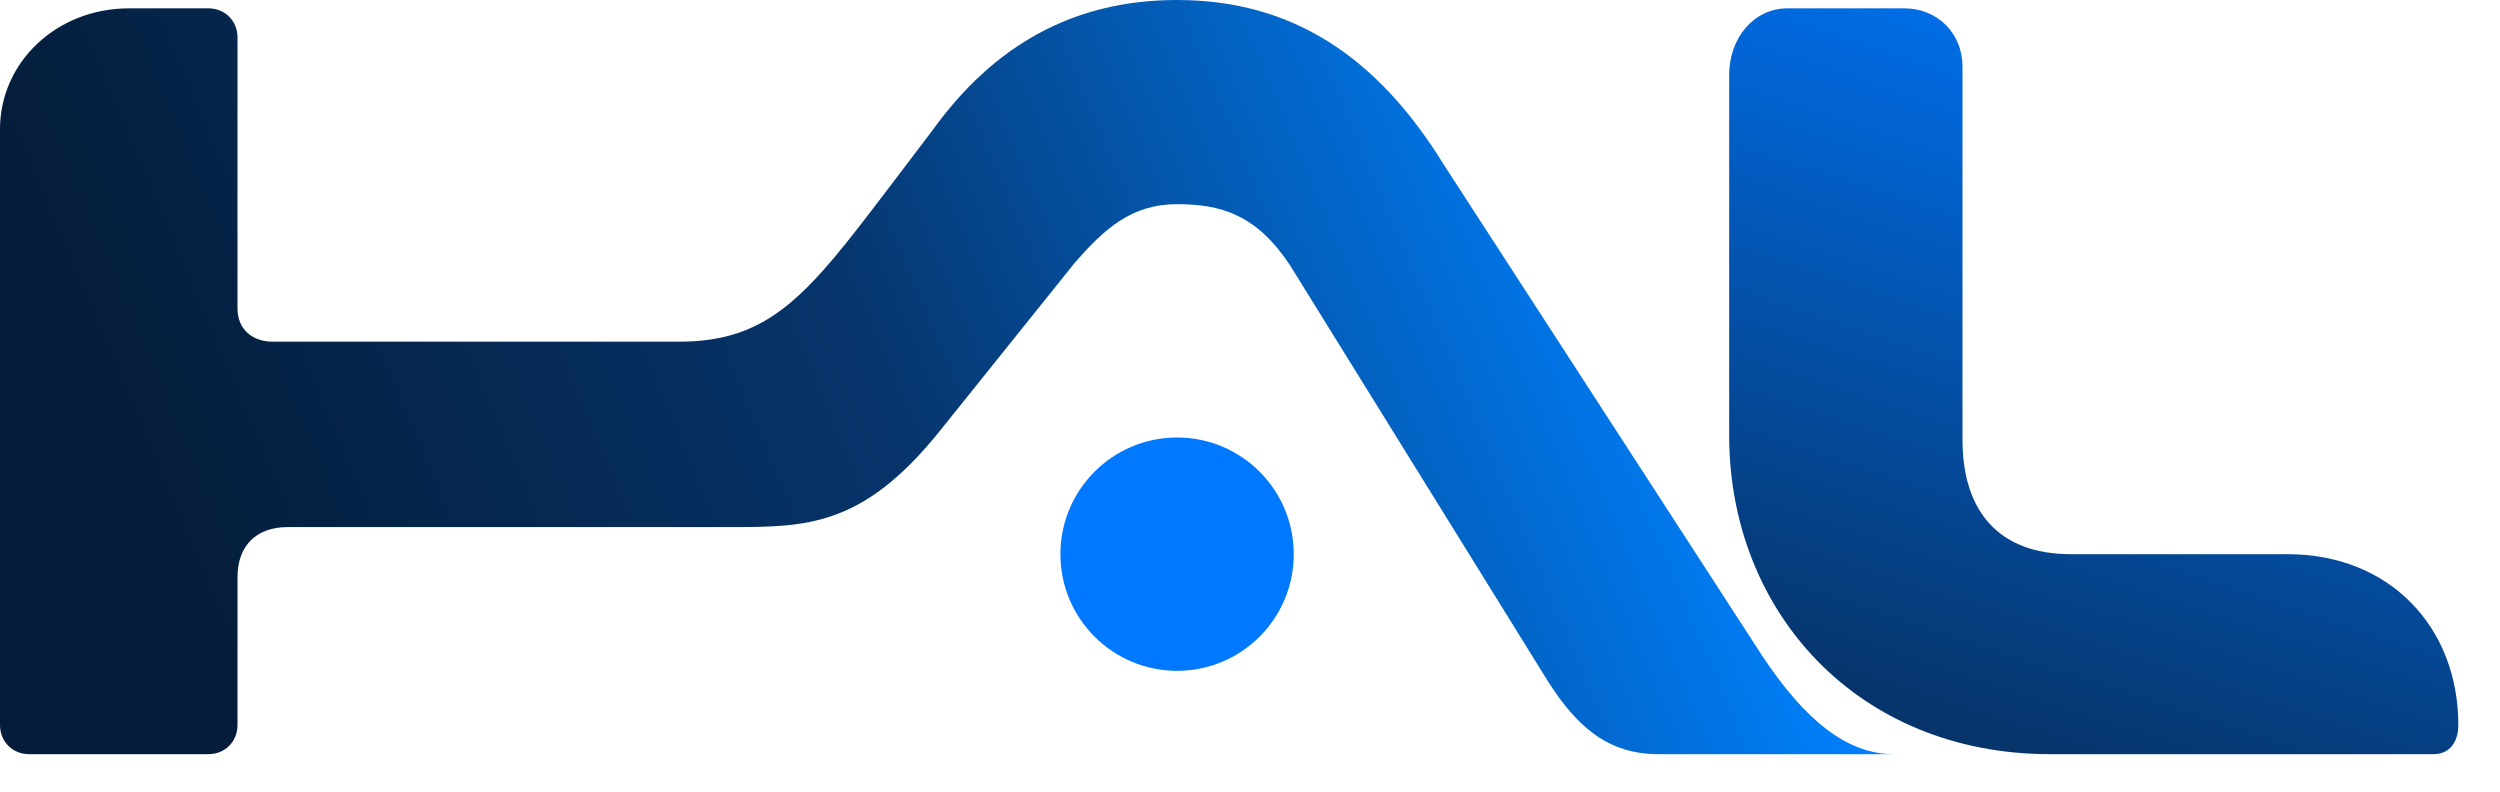
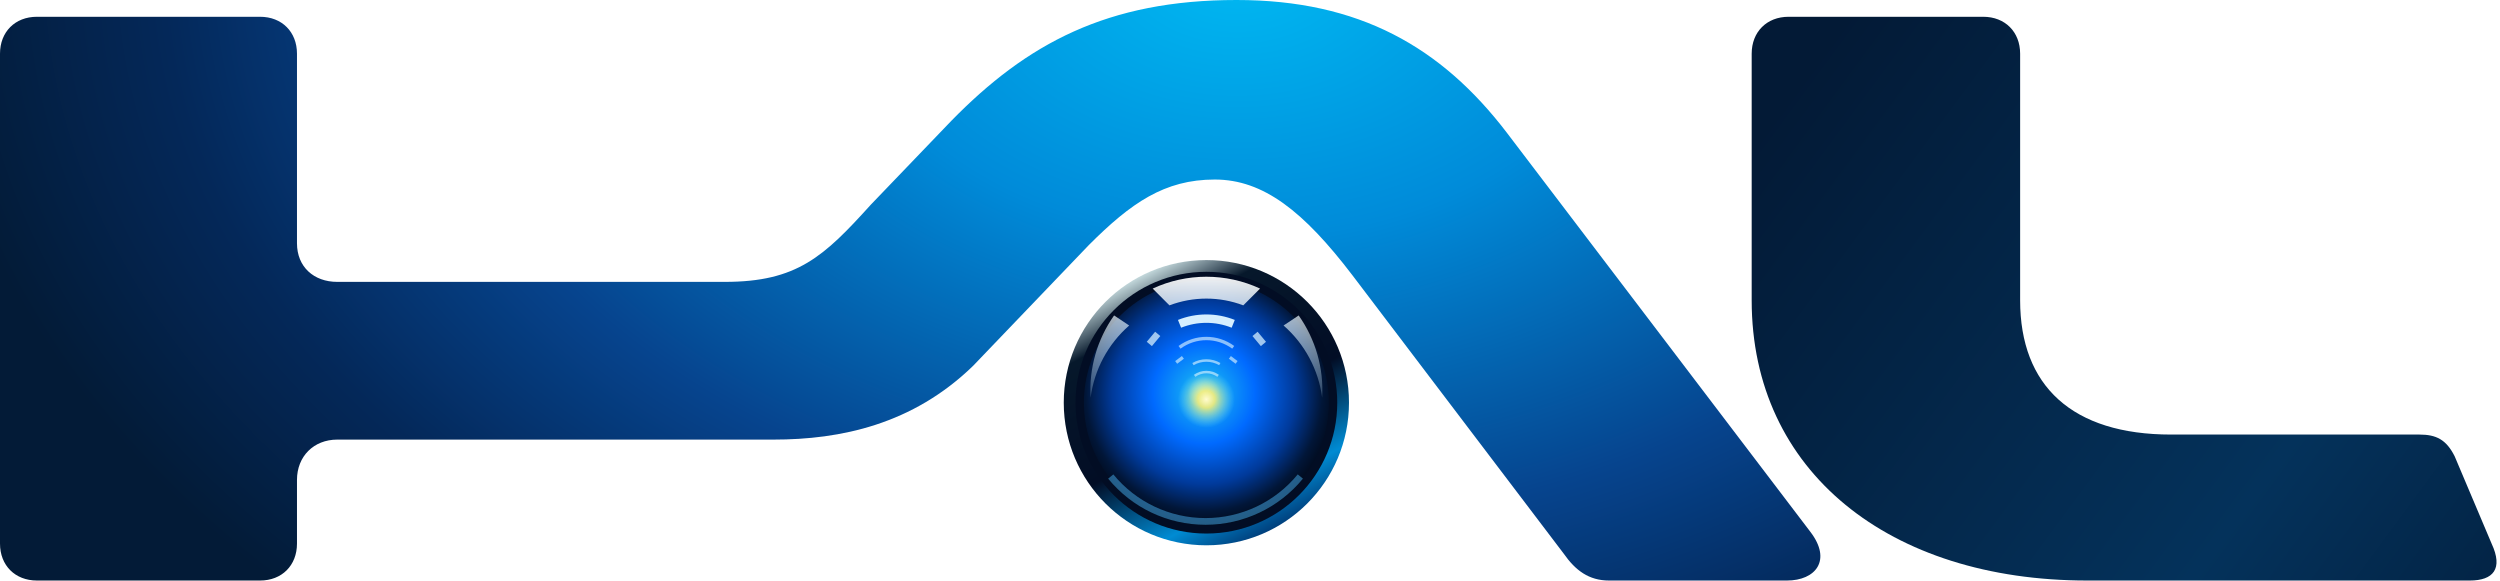
- <svg xmlns="http://www.w3.org/2000/svg" viewBox="0 0 1200 380" fill="none">
+ <svg xmlns="http://www.w3.org/2000/svg" viewBox="0 0 1490 346" fill="none">
  <defs>
-     <linearGradient id="hal-blue" x1="100" y1="300" x2="760" y2="20" gradientUnits="userSpaceOnUse">
-       <stop stop-color="#051d3a" />
-       <stop offset=".48" stop-color="#06356c" />
-       <stop offset="1" stop-color="#0082ff" />
+     <radialGradient id="hal-body" cx="0" cy="0" r="1" gradientUnits="userSpaceOnUse" gradientTransform="translate(737 -20) scale(780 540)">
+       <stop stop-color="#00baf3" />
+       <stop offset=".3" stop-color="#008bd9" />
+       <stop offset=".62" stop-color="#06448e" />
+       <stop offset=".82" stop-color="#042859" />
+       <stop offset="1" stop-color="#031b37" />
+     </radialGradient>
+     <linearGradient id="hal-leg" x1="1055" y1="70" x2="1475" y2="380" gradientUnits="userSpaceOnUse">
+       <stop stop-color="#031a36" />
+       <stop offset=".7" stop-color="#04325b" />
+       <stop offset="1" stop-color="#032344" />
    </linearGradient>
-     <linearGradient id="hal-l" x1="1000" y1="365" x2="1120" y2="0" gradientUnits="userSpaceOnUse">
-       <stop stop-color="#06356c" />
-       <stop offset="1" stop-color="#0078ff" />
+     <linearGradient id="lens-rim" x1="675" y1="164" x2="756" y2="319" gradientUnits="userSpaceOnUse">
+       <stop stop-color="#d6ebed" />
+       <stop offset=".17" stop-color="#06182b" />
+       <stop offset=".57" stop-color="#020d25" />
+       <stop offset=".85" stop-color="#008bd3" />
+       <stop offset="1" stop-color="#003975" />
+     </linearGradient>
+     <radialGradient id="lens-glass" cx=".49" cy=".46" r=".55">
+       <stop stop-color="#a1f5ff" />
+       <stop offset=".12" stop-color="#13a8f5" />
+       <stop offset=".38" stop-color="#006aff" />
+       <stop offset=".68" stop-color="#003a9b" />
+       <stop offset=".88" stop-color="#011638" />
+       <stop offset="1" stop-color="#010919" />
+     </radialGradient>
+     <radialGradient id="lens-light">
+       <stop stop-color="#fffbd0" />
+       <stop offset=".3" stop-color="#f6ed78" stop-opacity=".9" />
+       <stop offset="1" stop-color="#7be8ff" stop-opacity="0" />
+     </radialGradient>
+     <linearGradient id="lens-reflection" x1="719" y1="164" x2="719" y2="239" gradientUnits="userSpaceOnUse">
+       <stop stop-color="#fff" stop-opacity=".95" />
+       <stop offset="1" stop-color="#c4eaff" stop-opacity=".2" />
    </linearGradient>
  </defs>
-   <path fill="url(#hal-blue)" d="M62 4h38c8 0 14 6 14 14v130c0 10 7 16 17 16h195c44 0 62-23 100-73l22-29C477 22 515 0 565 0c55 0 96 27 128 79l153 236c20 30 40 47 63 47h-113c-24 0-39-13-53-35L619 127c-16-24-33-29-54-29-22 0-35 12-49 28l-65 81c-37 46-64 46-101 46H138c-15 0-24 9-24 24v71c0 8-6 14-14 14H14c-8 0-14-6-14-14V62C0 30 27 4 62 4Z" />
-   <circle cx="565" cy="266" r="56" fill="#0078ff" />
-   <path fill="url(#hal-l)" d="M858 4h56c16 0 28 12 28 28v179c0 34 17 55 52 55h104c49 0 82 35 82 82 0 8-4 14-12 14H984c-92 0-154-68-154-153V36c0-18 12-32 28-32Z" />
+   <path fill="url(#hal-body)" d="M22 10h133c13 0 22 9 22 22v113c0 14 10 23 24 23h231c43 0 59-15 87-46l48-50C612 26 660 0 737 0c73 0 122 28 161 79l181 238c13 17 3 29-14 29H959c-12 0-20-6-27-16L806 164c-29-38-53-57-82-57-30 0-50 14-75 39l-69 72c-36 35-79 44-119 44H201c-14 0-24 10-24 24v38c0 13-9 22-22 22H22c-13 0-22-9-22-22V32c0-13 9-22 22-22Z" />
+   <path fill="url(#hal-leg)" d="M1066 10h116c13 0 22 9 22 22v147c0 51 31 80 90 80h148c10 0 16 3 21 13l22 52c7 15 1 22-13 22h-228c-118 0-200-65-200-167V32c0-13 9-22 22-22Z" />
+   <g id="lens">
+     <circle cx="719" cy="240" r="85" fill="url(#lens-rim)" />
+     <circle cx="719" cy="240" r="78" fill="#020d24" />
+     <circle cx="719" cy="240" r="73" fill="url(#lens-glass)" />
+     <path d="M662 284a73 73 0 0 0 113 0" stroke="#49b5f5" stroke-opacity=".48" stroke-width="4" />
+     <path fill="url(#lens-reflection)" d="M687 172a76 76 0 0 1 64 0l-10 10a62 62 0 0 0-44 0Zm-23 16 9 6a69 69 0 0 0-23 43 77 77 0 0 1 14-49Zm110 0a77 77 0 0 1 14 49 69 69 0 0 0-23-43Z" />
+     <g stroke="#d5efff" fill="none">
+       <path d="M703 193a43 43 0 0 1 32 0" stroke-width="5" />
+       <path d="m690 199-5 6m63-6 5 6" stroke-width="4" opacity=".75" />
+       <path d="M703 207a27 27 0 0 1 32 0m-34 9 4-3m28 0 4 3" stroke-width="2" opacity=".65" />
+       <path d="M711 217a16 16 0 0 1 16 0m-15 7a12 12 0 0 1 14 0" stroke-width="1.5" opacity=".65" />
+     </g>
+     <circle cx="719" cy="238" r="17" fill="url(#lens-light)" />
+   </g>
</svg>
